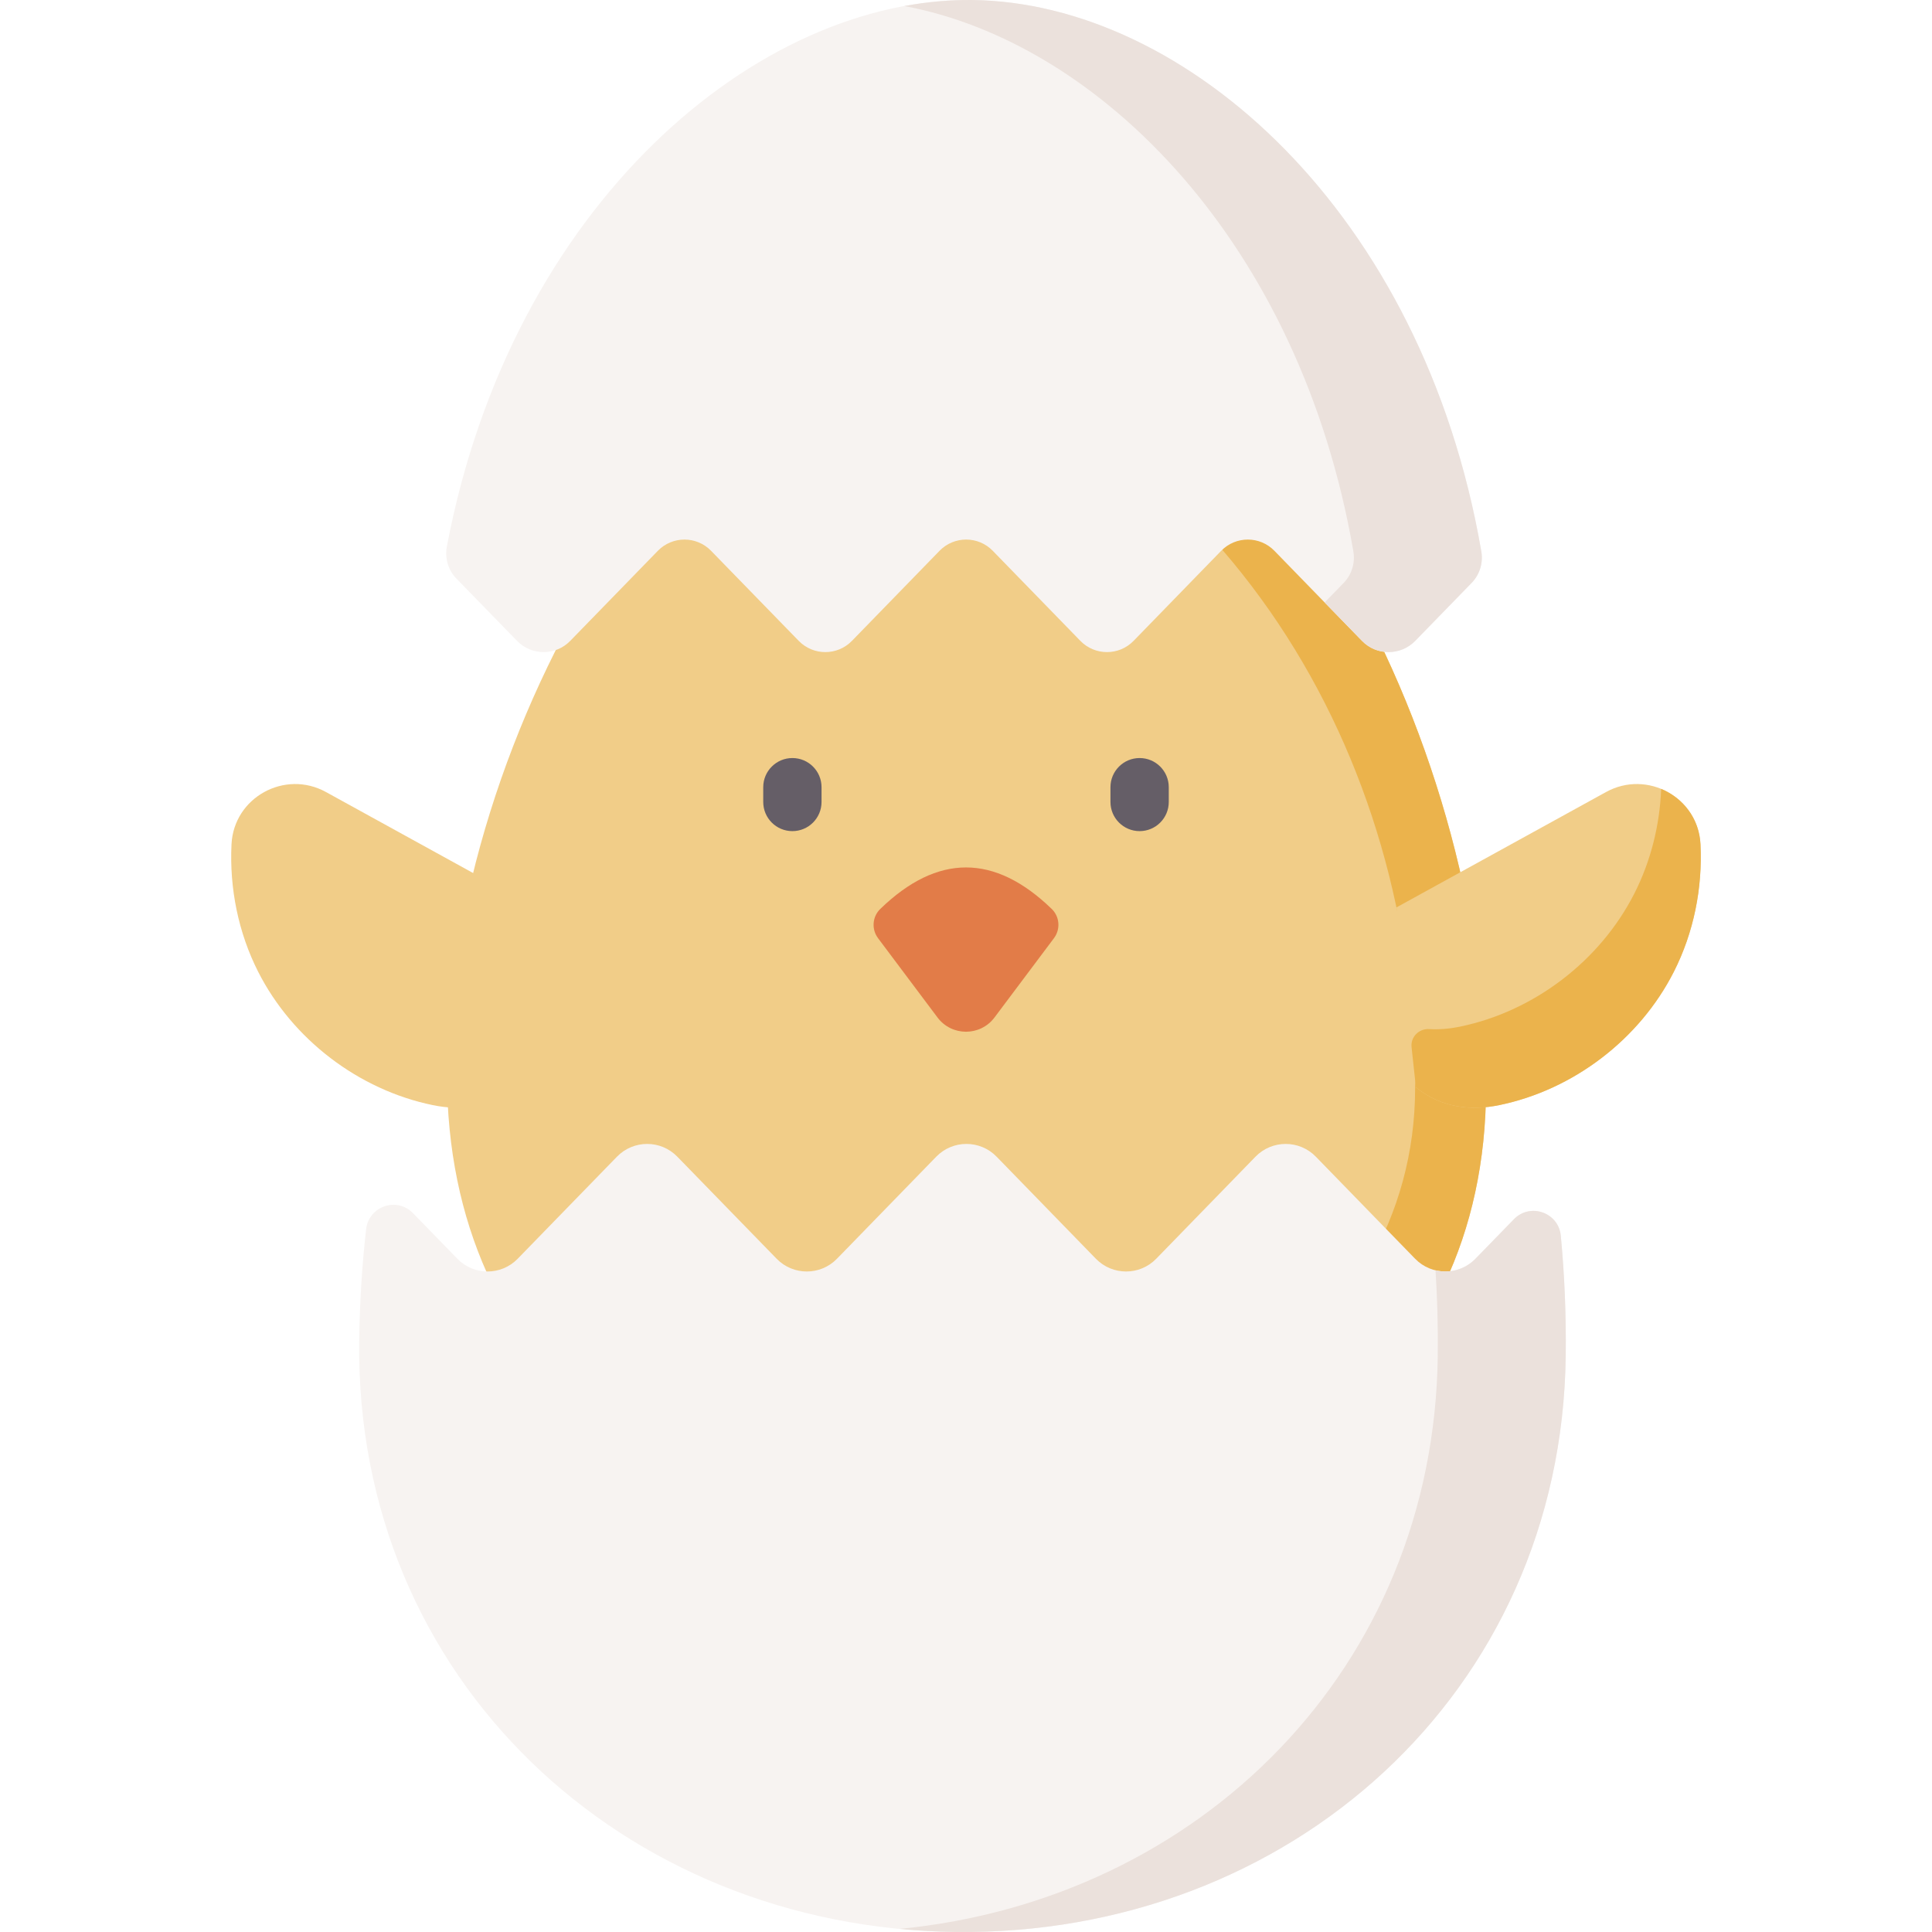
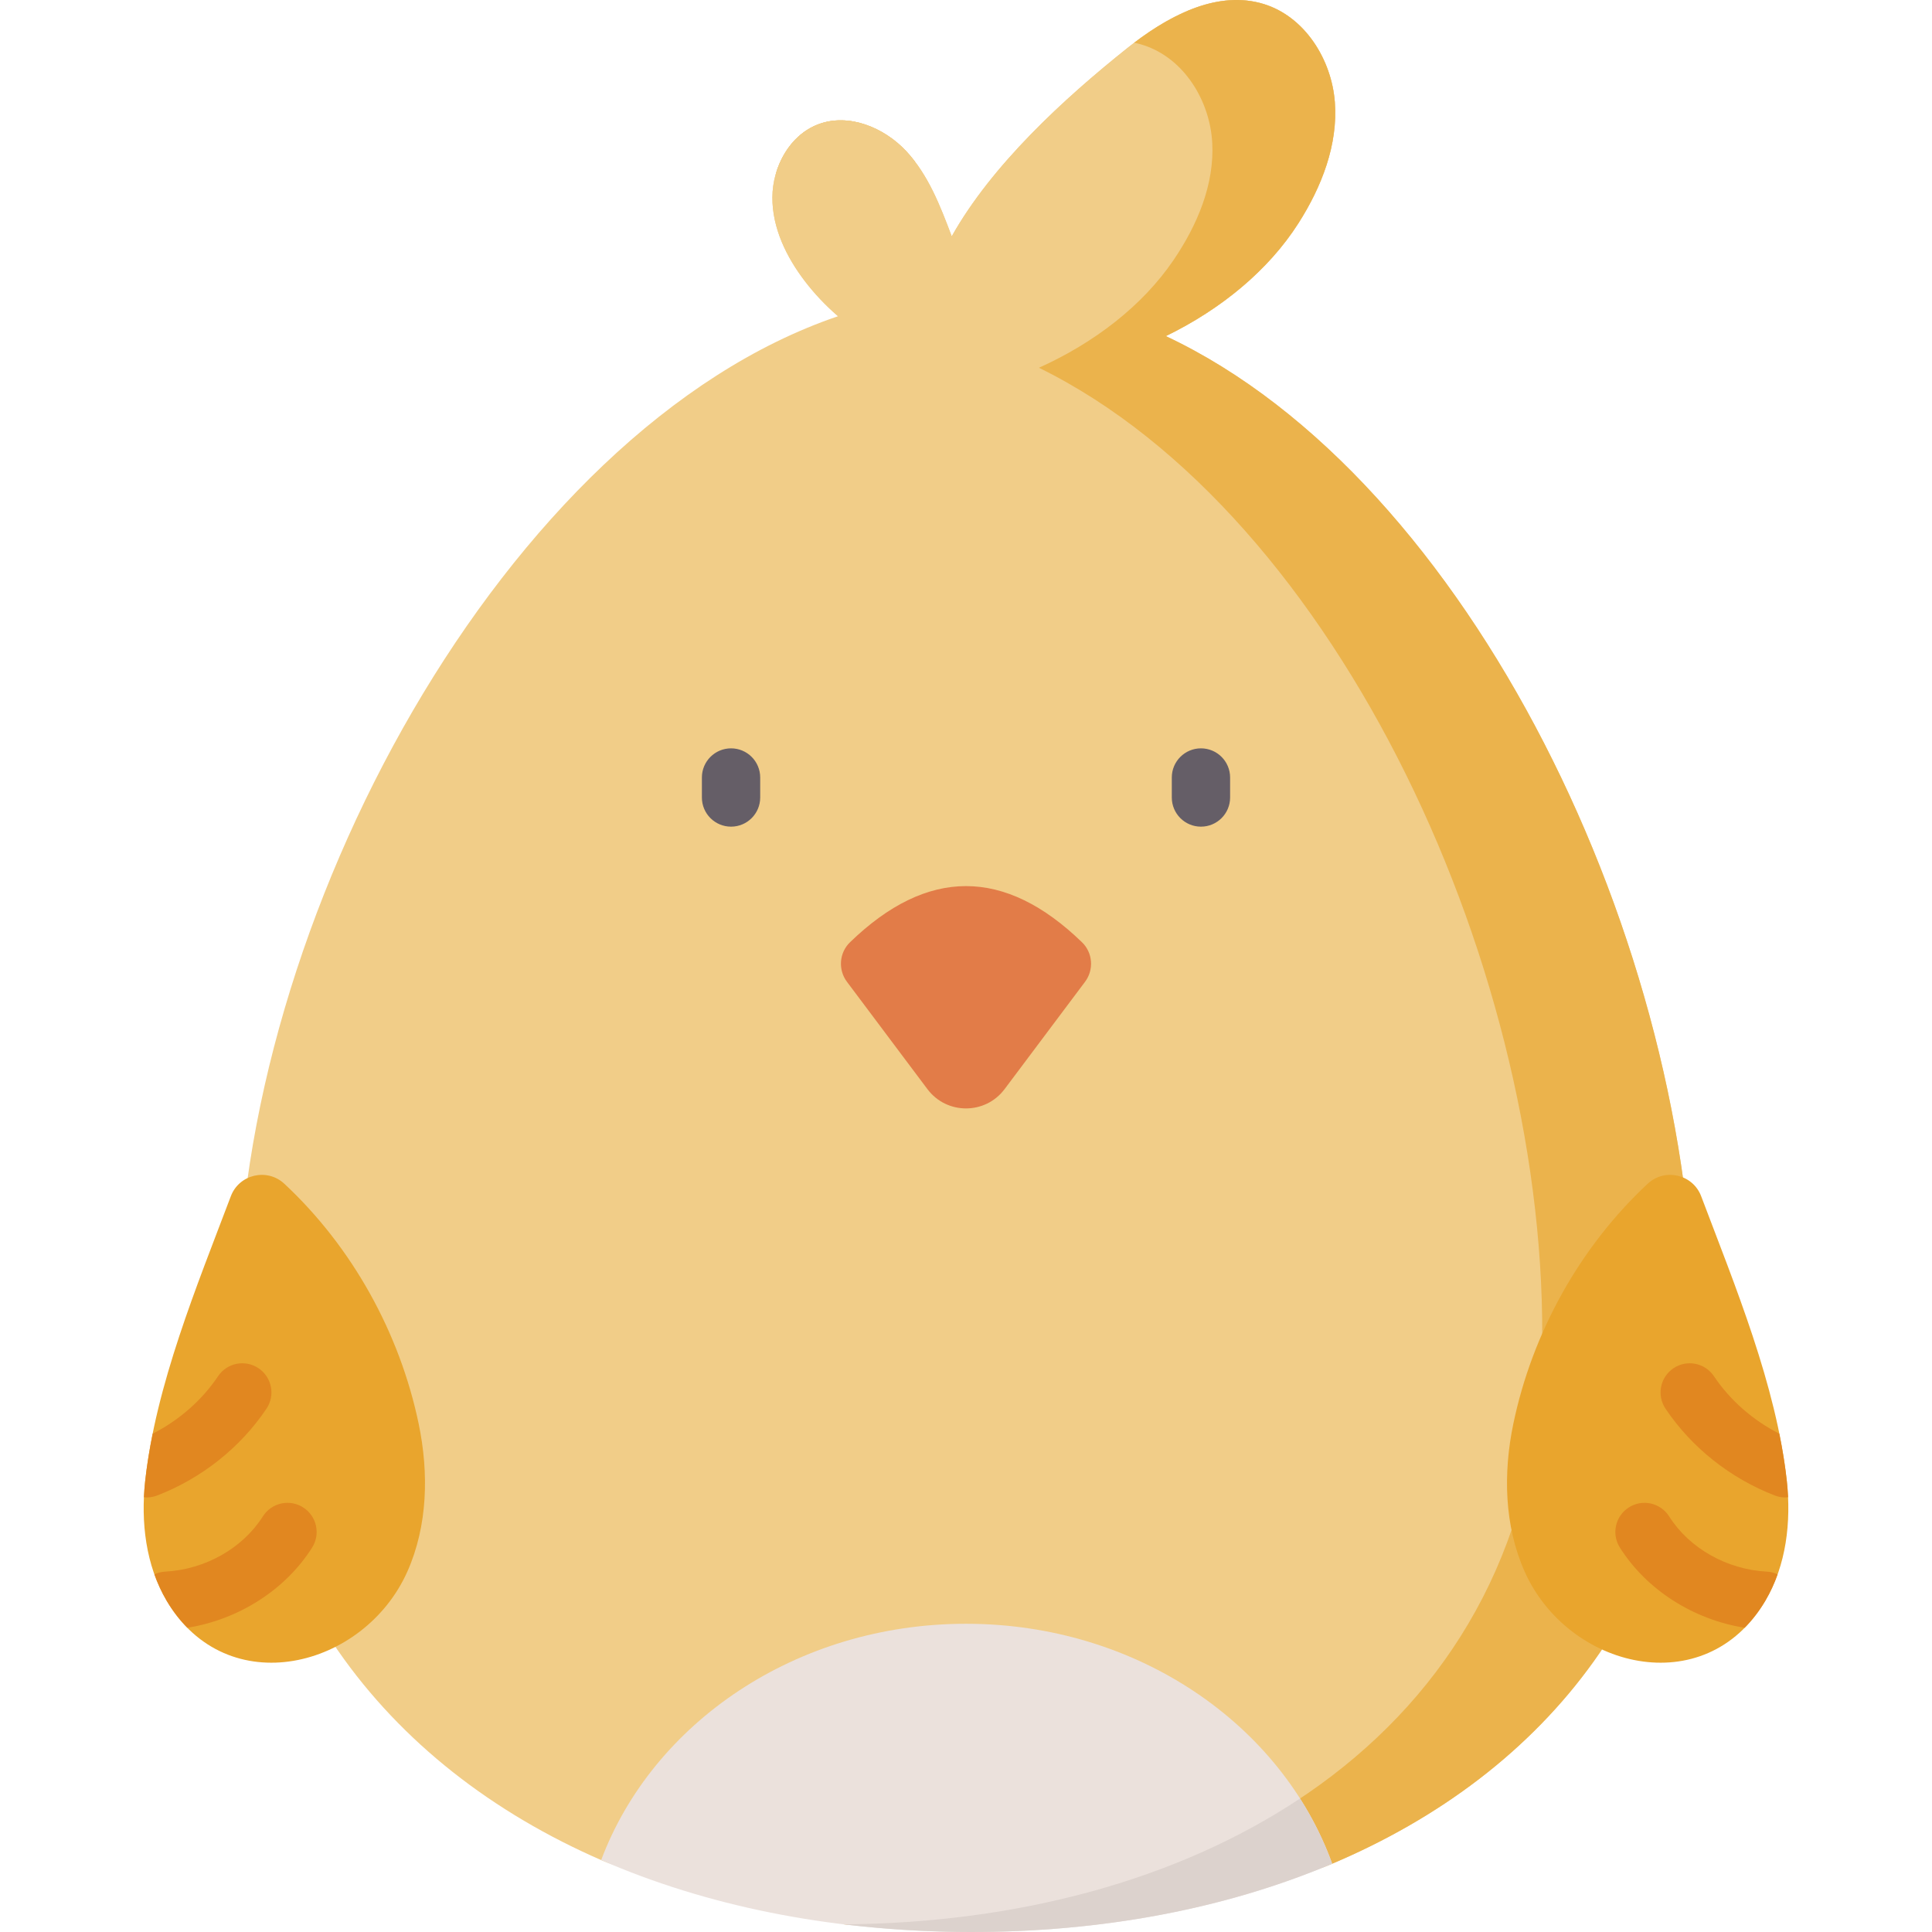
<svg xmlns="http://www.w3.org/2000/svg" id="Capa_1" enable-background="new 0 0 512 512" height="512" viewBox="0 0 512 512" width="512">
  <g>
-     <path d="m258.737 79.792c-74.688.027-140.242 115.864-140.273 205.14-.027 78.529 60.012 122.976 136.048 123.891s139.276-42.049 139.303-120.577c.032-92.69-60.39-208.481-135.078-208.454z" fill="#f1cd88" />
-     <path d="m258.737 79.792c-9.739.004-19.32 1.992-28.624 5.618 96.553 29.313 144.911 115.959 144.911 202.835 0 69.358-72.437 110.965-141.977 119.108 6.981.886 14.148 1.381 21.465 1.469 76.036.915 139.276-42.049 139.303-120.577.032-92.689-60.39-208.48-135.078-208.453z" fill="#ebb34c" />
-     <path d="m392.563 146.11c.525 3.039-.412 6.15-2.563 8.361l-14.952 15.366c-3.86 3.968-10.24 3.968-14.1 0l-23.219-23.87c-3.86-3.968-10.228-3.968-14.1 0l-23.219 23.87c-3.86 3.968-10.228 3.968-14.1 0l-23.219-23.87c-3.862-3.97-10.239-3.97-14.1 0l-23.219 23.87c-3.86 3.968-10.24 3.968-14.1 0l-23.231-23.87c-3.86-3.968-10.228-3.968-14.1 0l-23.219 23.87c-3.86 3.968-10.241 3.968-14.1 0l-16.062-16.5c-2.191-2.251-3.121-5.434-2.535-8.52 17.256-90.806 82.425-145.486 139.286-144.811 56.443.687 119.31 56.095 134.852 146.104z" fill="#f7f3f1" />
-     <path d="m392.563 146.11c-15.542-90.009-78.409-145.417-134.852-146.104-5.951-.071-11.994.473-18.062 1.593 51.863 9.685 104.906 62.861 119.004 144.511.525 3.039-.412 6.15-2.563 8.361l-5.045 5.185 9.903 10.181c3.86 3.968 10.241 3.968 14.1 0l14.952-15.366c2.151-2.21 3.087-5.322 2.563-8.361z" fill="#ebe1dc" />
-     <path d="m414.933 359.287c-1.08 89.468-73.445 153.766-161.737 152.7s-159.084-67.087-158.004-156.555c.125-10.189.749-20.08 1.833-29.66.69-6.1 8.123-8.687 12.405-4.288l11.779 12.1c4.375 4.498 11.607 4.498 15.982 0l26.318-27.056c4.389-4.498 11.607-4.498 15.982 0l26.332 27.056c4.375 4.498 11.607 4.498 15.982 0l26.318-27.056c4.377-4.5 11.605-4.5 15.982 0l26.318 27.056c4.389 4.498 11.607 4.498 15.982 0l26.318-27.056c4.389-4.498 11.607-4.498 15.982 0l26.318 27.056c4.375 4.498 11.607 4.498 15.982 0l10.201-10.483c4.314-4.433 11.833-1.778 12.42 4.38.981 10.265 1.434 20.872 1.307 31.806z" fill="#f7f3f1" />
-     <path d="m413.628 327.481c-.587-6.157-8.106-8.813-12.42-4.38l-10.201 10.483c-2.843 2.923-6.89 3.934-10.578 3.058.469 7.385.683 14.929.594 22.645-1.001 82.924-63.244 144.216-142.644 151.891 4.878.47 9.818.749 14.818.809 88.292 1.066 160.657-63.232 161.737-152.7.126-10.934-.327-21.542-1.306-31.806z" fill="#ebe1dc" />
-     <g fill="#655e67">
-       <path d="m209.991 220.257c-4.267 0-7.726-3.459-7.726-7.726v-3.916c0-4.267 3.459-7.726 7.726-7.726s7.726 3.459 7.726 7.726v3.916c0 4.267-3.459 7.726-7.726 7.726z" />
-       <path d="m302.009 220.257c-4.267 0-7.726-3.459-7.726-7.726v-3.916c0-4.267 3.459-7.726 7.726-7.726s7.726 3.459 7.726 7.726v3.916c0 4.267-3.459 7.726-7.726 7.726z" />
+     <path d="m207.983 47.935c5.71 6.271 8.68 14.434 11.519 22.374 5.831-9.696 14.035-18.953 23.01-27.431-.745-.984-1.534-1.938-2.385-2.846-5.884-6.275-15.223-10.121-23.273-7.091-5.515 2.076-9.41 7.085-11.147 12.778.806.698 1.568 1.44 2.276 2.216z" fill="#ebb34c" />
+     <path d="m308.957 89.069c14.469-7.03 27.135-17.333 35.181-29.978 6.096-9.579 10.479-20.742 9.605-32.063s-7.976-22.615-18.827-25.957c-12.608-3.883-25.833 3.434-36.147 11.659-16.926 13.498-35.954 31.019-46.548 49.898-3.036-8.048-6.21-16.321-12.093-22.596-5.884-6.275-15.223-10.121-23.273-7.091-7.588 2.856-12.13 11.258-12.167 19.366s3.719 15.825 8.652 22.258c2.587 3.374 5.532 6.463 8.752 9.236-88.278 29.991-159.159 160.667-159.07 264.331.06 70.148 38.615 119.749 96.543 144.92 27.714 12.042 164.129 13.244 193.249.949 57.303-24.196 96.222-72.263 96.163-141.027-.087-102.318-59.412-226.002-140.02-263.905z" fill="#f1cd88" />
+     <path d="m255.299 98.763c-16.431-2.141-31.877-11.048-41.96-24.198-4.934-6.434-8.69-14.151-8.652-22.258s4.579-16.51 12.167-19.366c8.05-3.03 17.39.817 23.273 7.091s9.057 14.548 12.093 22.596c10.594-18.879 29.623-36.4 46.548-49.898 10.314-8.226 23.539-15.542 36.147-11.659 10.851 3.342 17.952 14.636 18.827 25.957s-3.509 22.484-9.605 32.063c-17.45 27.424-56.604 43.872-88.838 39.672z" fill="#f1cd88" />
+     <path d="m308.957 89.069c14.469-7.03 27.135-17.333 35.181-29.978 6.096-9.579 10.479-20.742 9.605-32.063-.875-11.321-7.975-22.615-18.827-25.957-11.879-3.658-24.306 2.626-34.33 10.245.846.179 1.689.401 2.528.676 10.716 3.515 17.524 14.723 18.14 25.814s-3.993 21.909-10.27 31.138c-8.285 12.183-21.111 21.971-35.656 28.517 79.308 38.906 135.528 161.219 133.322 261.287-2.148 97.42-84.662 150.492-185.064 151.222 9.863 1.2 100.109-3.673 129.229-15.969 57.303-24.196 96.222-72.263 96.163-141.027-.088-102.318-59.413-226.002-140.021-263.905z" fill="#ebb34c" />
+     <path d="m253.917 511.977c36.007.452 69.952-5.723 99.124-18.084-13.346-36.905-51.735-63.577-97.041-63.577-44.912 0-83.022 26.213-96.683 62.62 27.772 12.112 60.006 18.607 94.6 19.041z" fill="#ebe1dc" />
+     <path d="m344.513 476.627c-32.497 21.621-74.797 32.998-120.874 33.342.293.035.589.067.882.101 9.909 1.171 20.165 1.791 29.396 1.907 33.627.422 68.158-4.962 99.124-18.084-2.19-6.058-5.068-11.833-8.528-17.266z" fill="#dcd2cd" />
+     <path d="m193.735 219.071c-4.268 0-7.726-3.459-7.726-7.726v-5.299c0-4.267 3.459-7.726 7.726-7.726s7.726 3.459 7.726 7.726v5.299c.001 4.267-3.458 7.726-7.726 7.726z" fill="#655e67" />
+     <path d="m318.265 219.071c-4.268 0-7.726-3.459-7.726-7.726v-5.299c0-4.267 3.459-7.726 7.726-7.726 4.268 0 7.726 3.459 7.726 7.726v5.299c0 4.267-3.459 7.726-7.726 7.726z" fill="#655e67" />
+     <path d="m224.457 260.196 21.321 28.436c5.11 6.816 15.334 6.816 20.444 0l21.321-28.436c2.396-3.195 2.074-7.699-.794-10.478-20.499-19.856-40.998-19.856-61.497 0-2.869 2.779-3.191 7.282-.795 10.478z" fill="#e27c48" />
+     <path d="m450.83 317.02c-2.201-5.825-9.625-7.557-14.181-3.312-17.983 16.758-30.586 39.52-35.602 63.61-2.713 13.031-2.416 27.01 3.001 39.168 11.436 25.663 47.782 34.828 63.784 7.73 5.563-9.421 6.879-20.877 5.692-31.753-2.768-25.363-13.733-51.723-22.694-75.443z" fill="#e9a52d" />
+     <g fill="#e18720">
+       <path d="m471.533 379.943c-7.004-3.57-13.051-8.859-17.319-15.231-2.374-3.546-7.175-4.495-10.718-2.12-3.546 2.374-4.495 7.173-2.121 10.719 6.884 10.28 17.168 18.45 28.956 23.006.917.354 1.857.522 2.784.522.25 0 .495-.032.742-.056-.066-1.446-.175-2.888-.332-4.32-.453-4.152-1.144-8.331-1.992-12.52z" />
+       <path d="m471.087 417.211c-.869-.404-1.825-.657-2.841-.711-10.622-.568-20.547-6.177-25.903-14.638-2.283-3.606-7.055-4.678-10.661-2.395-3.606 2.282-4.678 7.055-2.395 10.661 7.11 11.232 19.473 19.07 33.059 21.246 2.006-2.03 3.857-4.396 5.488-7.158 1.316-2.232 2.388-4.58 3.253-7.005z" />
    </g>
-     <path d="m232.692 248.628 15.755 21.013c3.776 5.037 11.331 5.037 15.107 0l15.755-21.013c1.77-2.361 1.533-5.689-.587-7.743-15.147-14.672-30.295-14.672-45.442 0-2.121 2.054-2.359 5.382-.588 7.743z" fill="#e27c48" />
-     <path d="m450.647 223.737c-.611-12.42-14.135-19.84-25.029-13.843l-55.541 30.576 5.15 47.683c6.782 5.498 14.683 6.24 22.09 4.713 19.658-4.051 37.179-17.431 46.263-35.328 5.273-10.388 7.639-22.171 7.067-33.801z" fill="#f1cd88" />
-     <path d="m450.647 223.737c-.342-6.944-4.72-12.321-10.417-14.669-.377 9.597-2.743 19.114-7.091 27.682-9.084 17.897-26.605 31.277-46.263 35.328-2.672.551-5.408.802-8.132.642-2.718-.159-4.958 2.083-4.665 4.791l1.149 10.642c6.782 5.498 14.683 6.24 22.09 4.713 19.658-4.051 37.179-17.431 46.263-35.328 5.272-10.388 7.638-22.171 7.066-33.801z" fill="#ebb34c" />
-     <path d="m61.353 223.737c.611-12.42 14.135-19.84 25.029-13.843l55.541 30.576-5.15 47.683c-6.782 5.498-14.683 6.24-22.09 4.713-19.658-4.051-37.179-17.431-46.263-35.328-5.273-10.388-7.639-22.171-7.067-33.801z" fill="#f1cd88" />
+     <path d="m61.17 317.02c2.201-5.825 9.625-7.557 14.181-3.312 17.983 16.758 30.586 39.52 35.602 63.61 2.713 13.031 2.416 27.01-3.001 39.168-11.436 25.663-47.782 34.828-63.784 7.73-5.563-9.421-6.879-20.877-5.692-31.753 2.768-25.363 13.733-51.723 22.694-75.443z" fill="#e9a52d" />
+     <g fill="#e18720">
+       <path d="m80.319 399.466c-3.607-2.283-8.378-1.211-10.661 2.395-5.356 8.461-15.282 14.07-25.903 14.638-1.016.054-1.972.307-2.841.711.864 2.425 1.936 4.773 3.254 7.004 1.631 2.762 3.482 5.128 5.488 7.158 13.586-2.176 25.948-10.014 33.059-21.246 2.282-3.604 1.21-8.377-2.396-10.66z" />
+       <path d="m38.885 396.838c.926 0 1.867-.168 2.784-.522 11.788-4.556 22.071-12.726 28.956-23.006 2.374-3.546 1.426-8.345-2.121-10.719-3.545-2.375-8.345-1.426-10.718 2.12-4.267 6.372-10.314 11.661-17.319 15.231-.848 4.189-1.539 8.368-1.992 12.52-.156 1.432-.266 2.874-.332 4.32.247.024.493.056.742.056z" />
+     </g>
  </g>
</svg>
